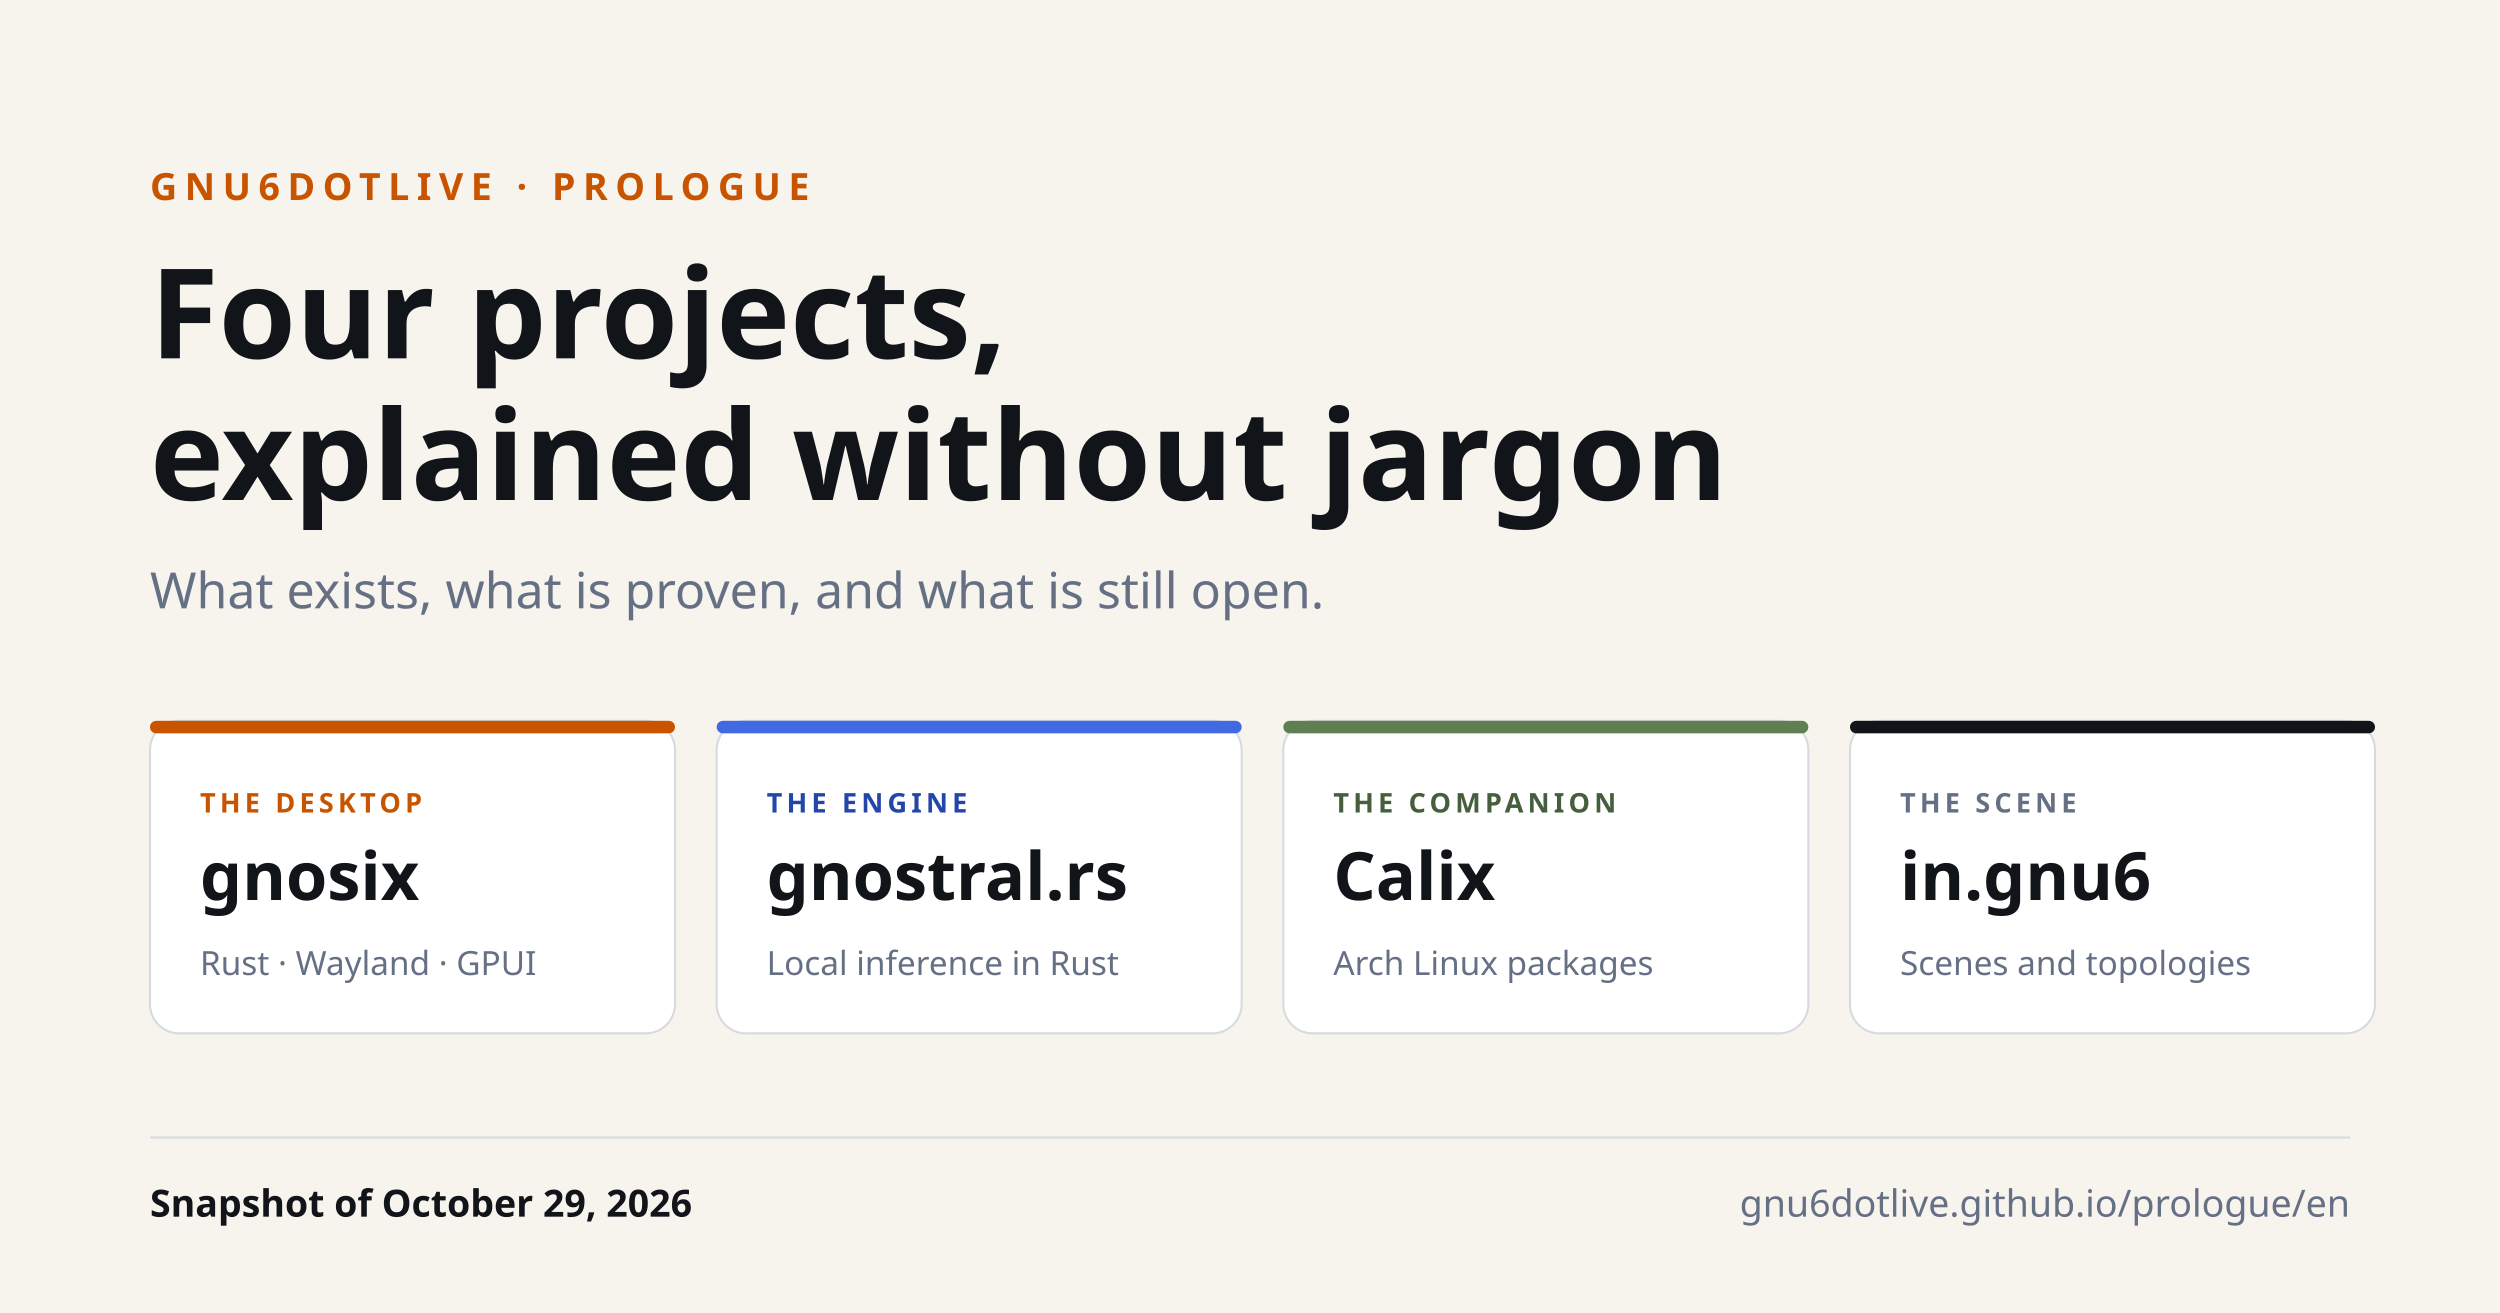
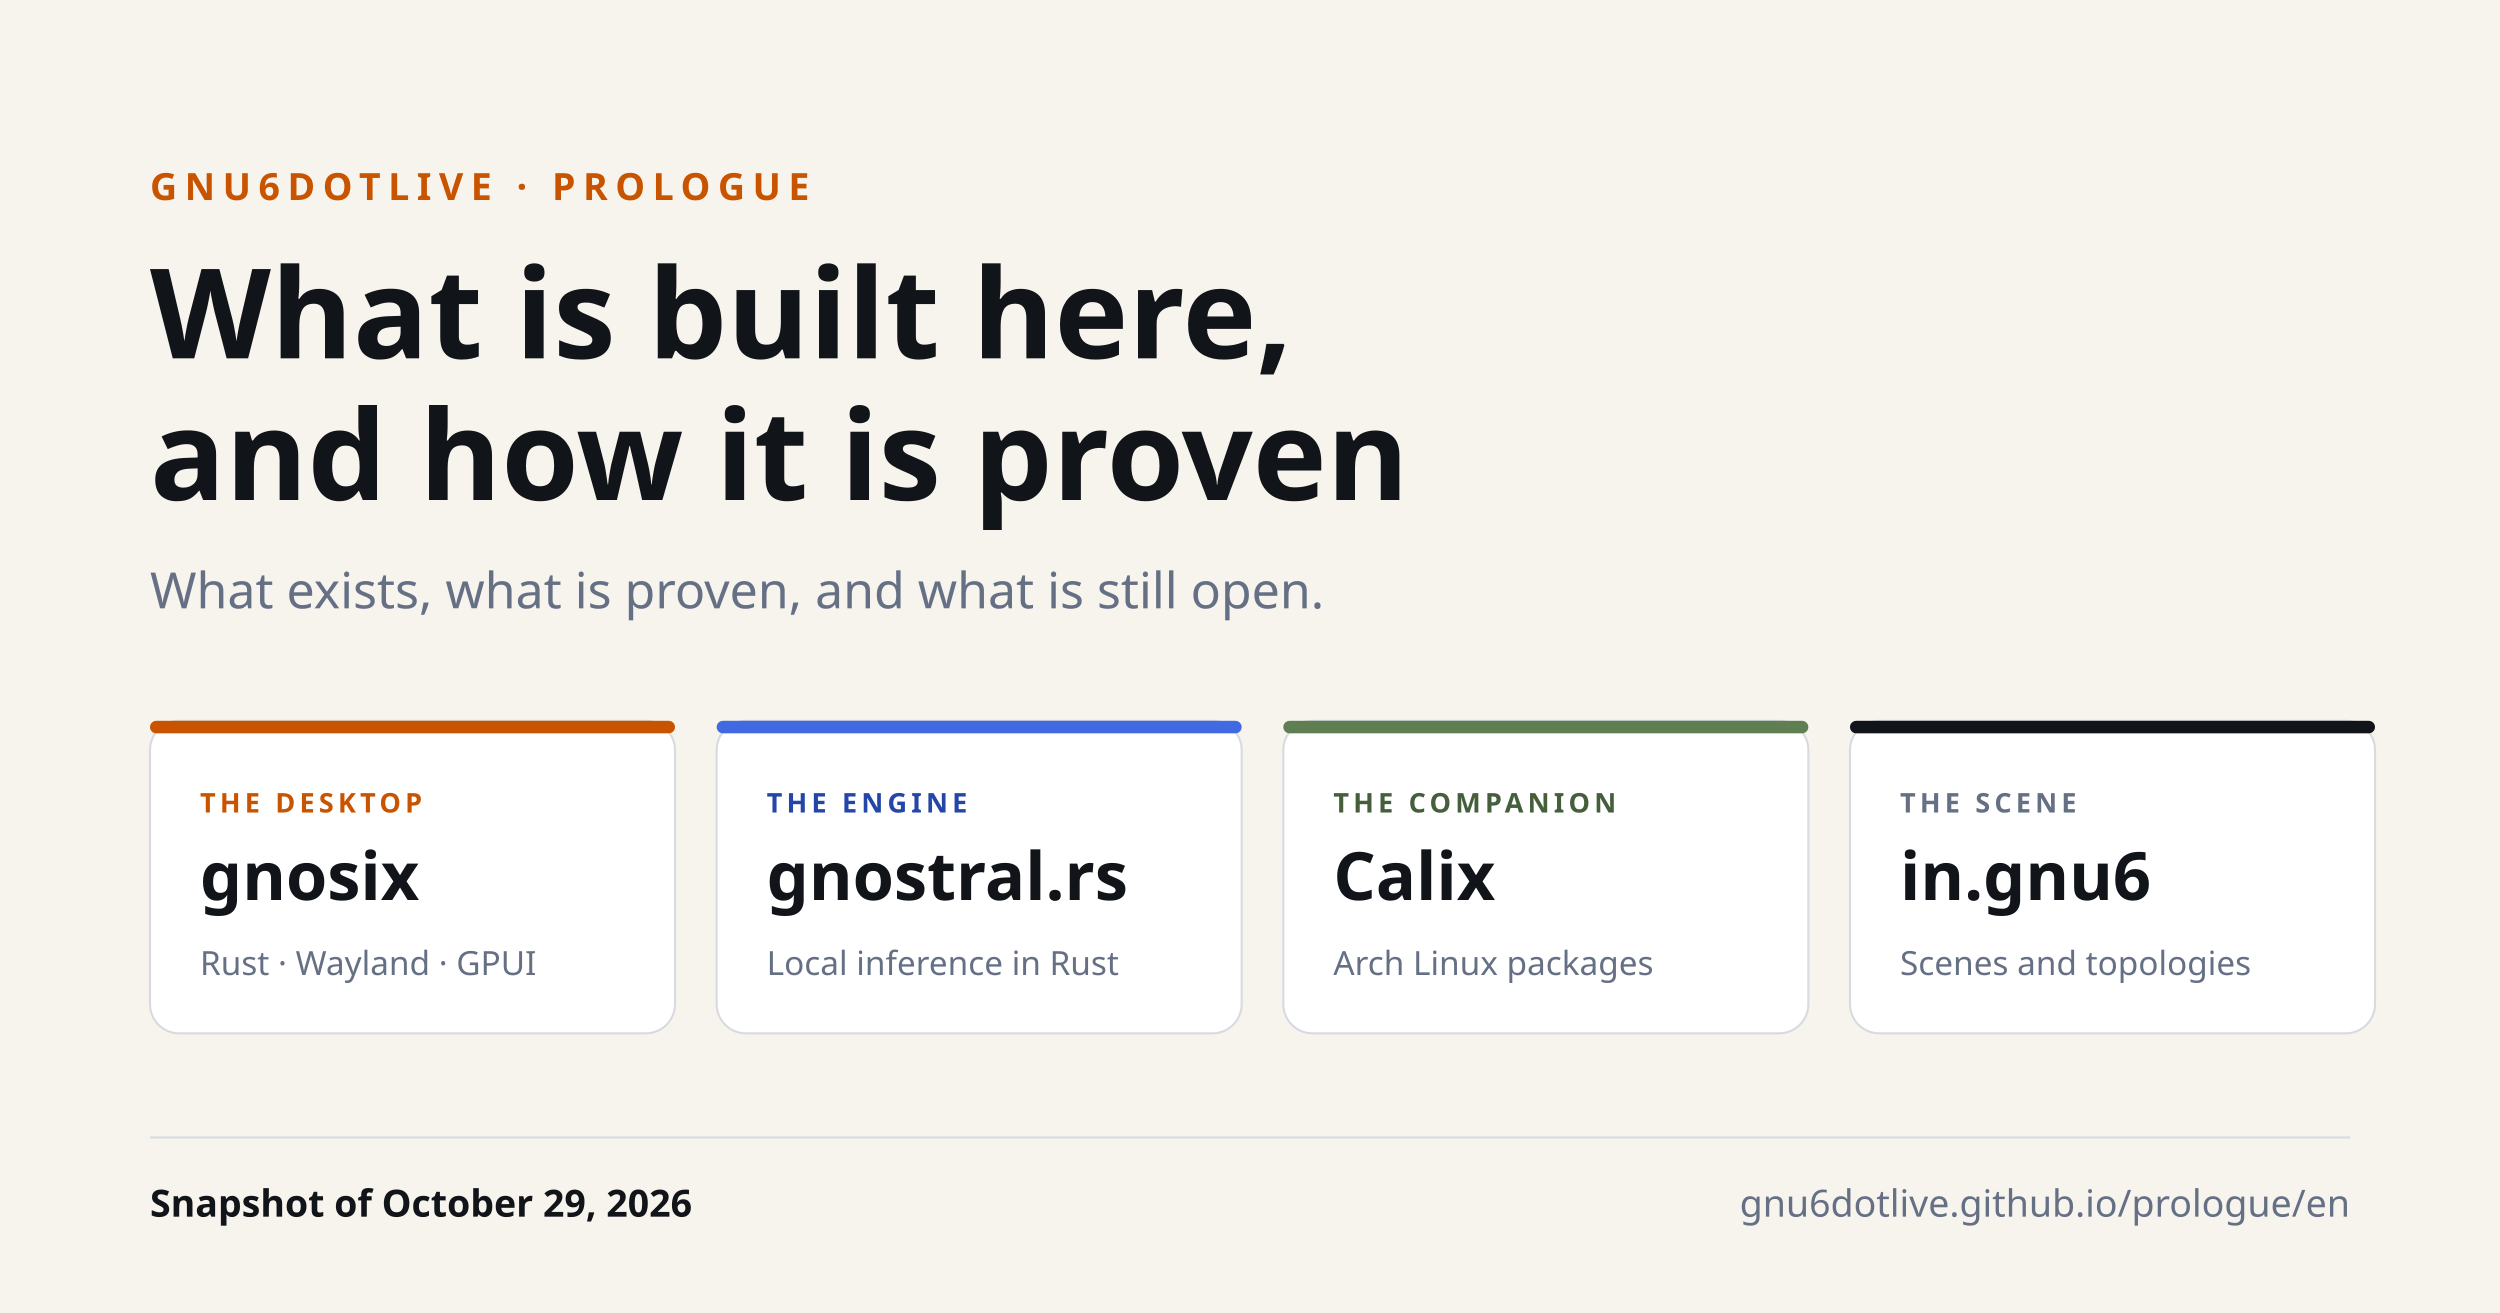
<svg xmlns="http://www.w3.org/2000/svg" viewBox="0 0 1200 630" width="1200" height="630">
  <rect width="1200" height="630" fill="#F7F3ED" />
  <text x="72" y="96" font-family="'Space Grotesk', sans-serif" font-weight="600" font-size="18" letter-spacing="3.6" fill="#C95400">GNU6DOTLIVE · PROLOGUE</text>
-   <text x="72" y="172" font-family="'Space Grotesk', sans-serif" font-weight="700" font-size="60" fill="#111418">Four projects,</text>
-   <text x="72" y="240" font-family="'Space Grotesk', sans-serif" font-weight="700" font-size="60" fill="#111418">explained without jargon</text>
+   <text x="72" y="172" font-family="'Space Grotesk', sans-serif" font-weight="700" font-size="60" fill="#111418">What is built here,</text>
+   <text x="72" y="240" font-family="'Space Grotesk', sans-serif" font-weight="700" font-size="60" fill="#111418">and how it is proven</text>
  <text x="72" y="292" font-family="'Space Grotesk', sans-serif" font-size="24" fill="#667085">What exists, what is proven, and what is still open.</text>
  <g font-family="'Space Grotesk', sans-serif">
    <rect x="72" y="346" width="252" height="150" rx="14" fill="#FFFFFF" stroke="#D7DADF" />
    <rect x="72" y="346" width="252" height="6" rx="3" fill="#C95400" />
    <text x="96" y="390" font-weight="600" font-size="13" letter-spacing="2" fill="#C95400">THE DESKTOP</text>
    <text x="96" y="432" font-weight="700" font-size="32" fill="#111418">gnosix</text>
    <text x="96" y="468" font-size="16" fill="#667085">Rust · Wayland · GPUI</text>
    <rect x="344" y="346" width="252" height="150" rx="14" fill="#FFFFFF" stroke="#D7DADF" />
    <rect x="344" y="346" width="252" height="6" rx="3" fill="#4169E1" />
    <text x="368" y="390" font-weight="600" font-size="13" letter-spacing="2" fill="#2446A8">THE ENGINE</text>
    <text x="368" y="432" font-weight="700" font-size="32" fill="#111418">gnostral.rs</text>
    <text x="368" y="468" font-size="16" fill="#667085">Local inference in Rust</text>
    <rect x="616" y="346" width="252" height="150" rx="14" fill="#FFFFFF" stroke="#D7DADF" />
    <rect x="616" y="346" width="252" height="6" rx="3" fill="#5F7F52" />
    <text x="640" y="390" font-weight="600" font-size="13" letter-spacing="2" fill="#455F3D">THE COMPANION</text>
    <text x="640" y="432" font-weight="700" font-size="32" fill="#111418">Calix</text>
    <text x="640" y="468" font-size="16" fill="#667085">Arch Linux packages</text>
    <rect x="888" y="346" width="252" height="150" rx="14" fill="#FFFFFF" stroke="#D7DADF" />
    <rect x="888" y="346" width="252" height="6" rx="3" fill="#111418" />
    <text x="912" y="390" font-weight="600" font-size="13" letter-spacing="2" fill="#667085">THE SCENE</text>
    <text x="912" y="432" font-weight="700" font-size="32" fill="#111418">in.gnu6</text>
    <text x="912" y="468" font-size="16" fill="#667085">Scenes and topologies</text>
  </g>
  <line x1="72" y1="546" x2="1128" y2="546" stroke="#D7DADF" />
  <text x="72" y="584" font-family="'Space Grotesk', sans-serif" font-weight="600" font-size="18" fill="#111418">Snapshot of October 29, 2026</text>
  <text x="1128" y="584" font-family="'Space Grotesk', sans-serif" font-size="18" fill="#667085" text-anchor="end">gnu6dotlive.github.io/prologue/en</text>
</svg>
